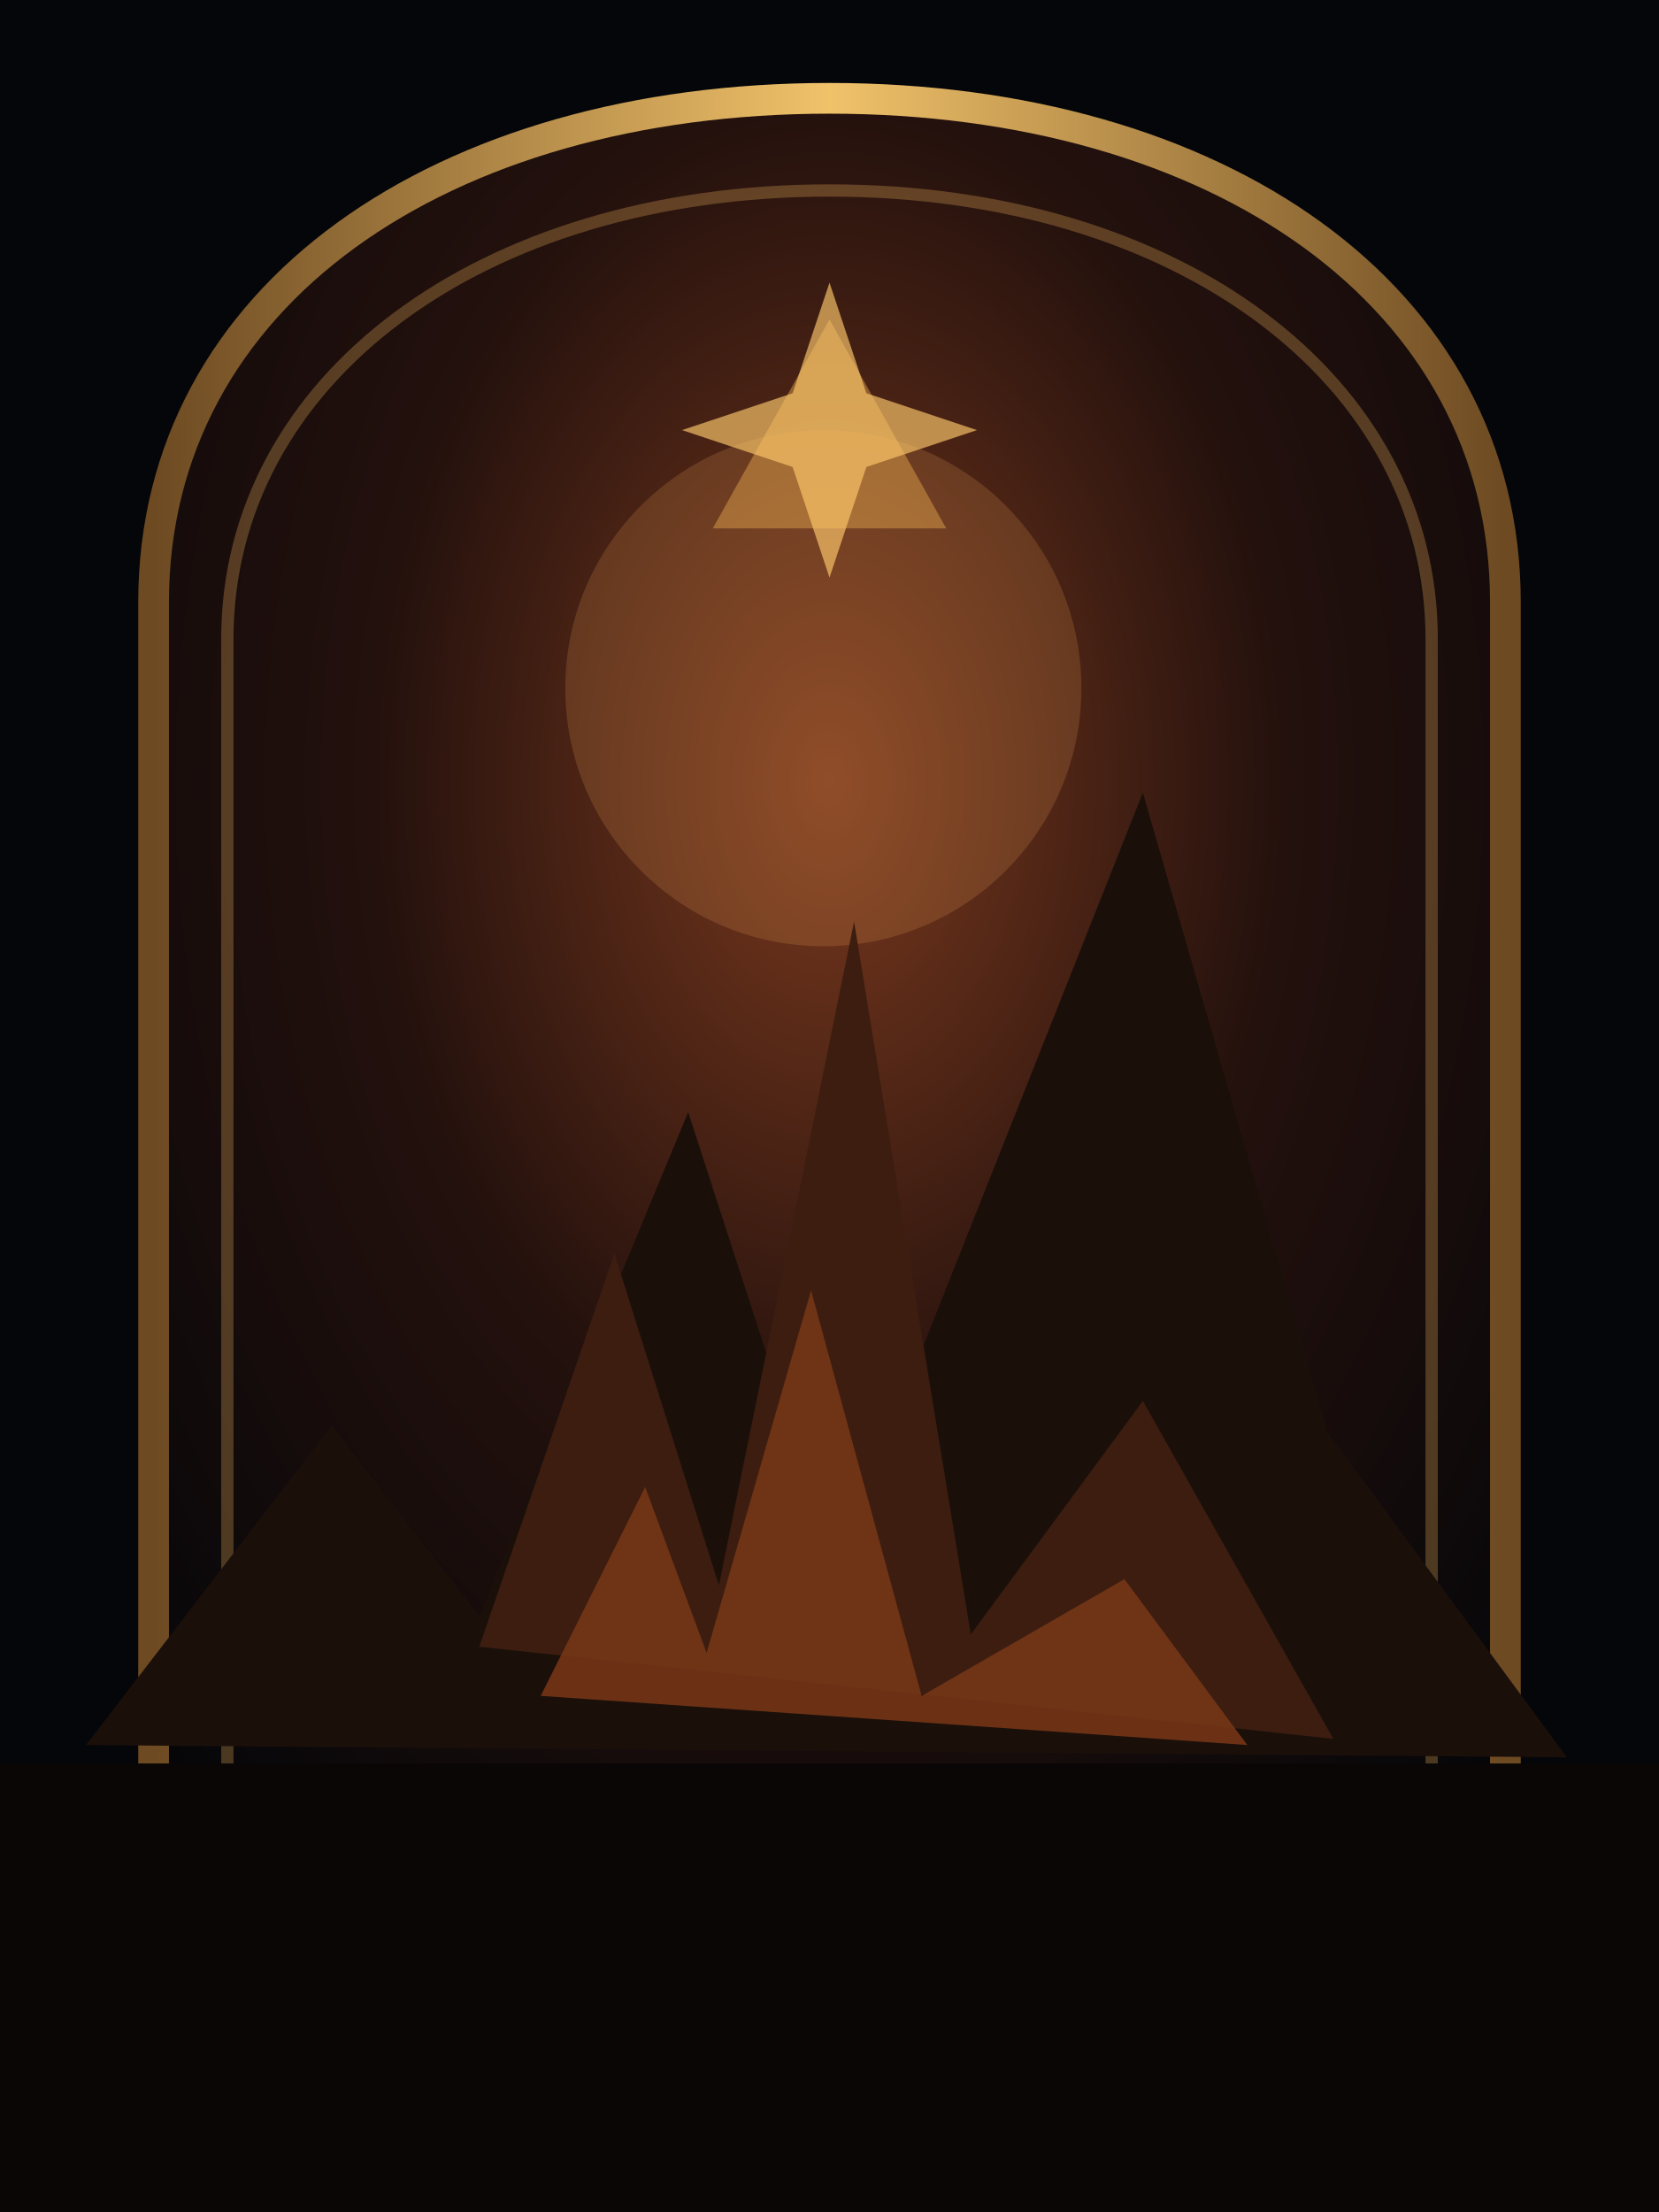
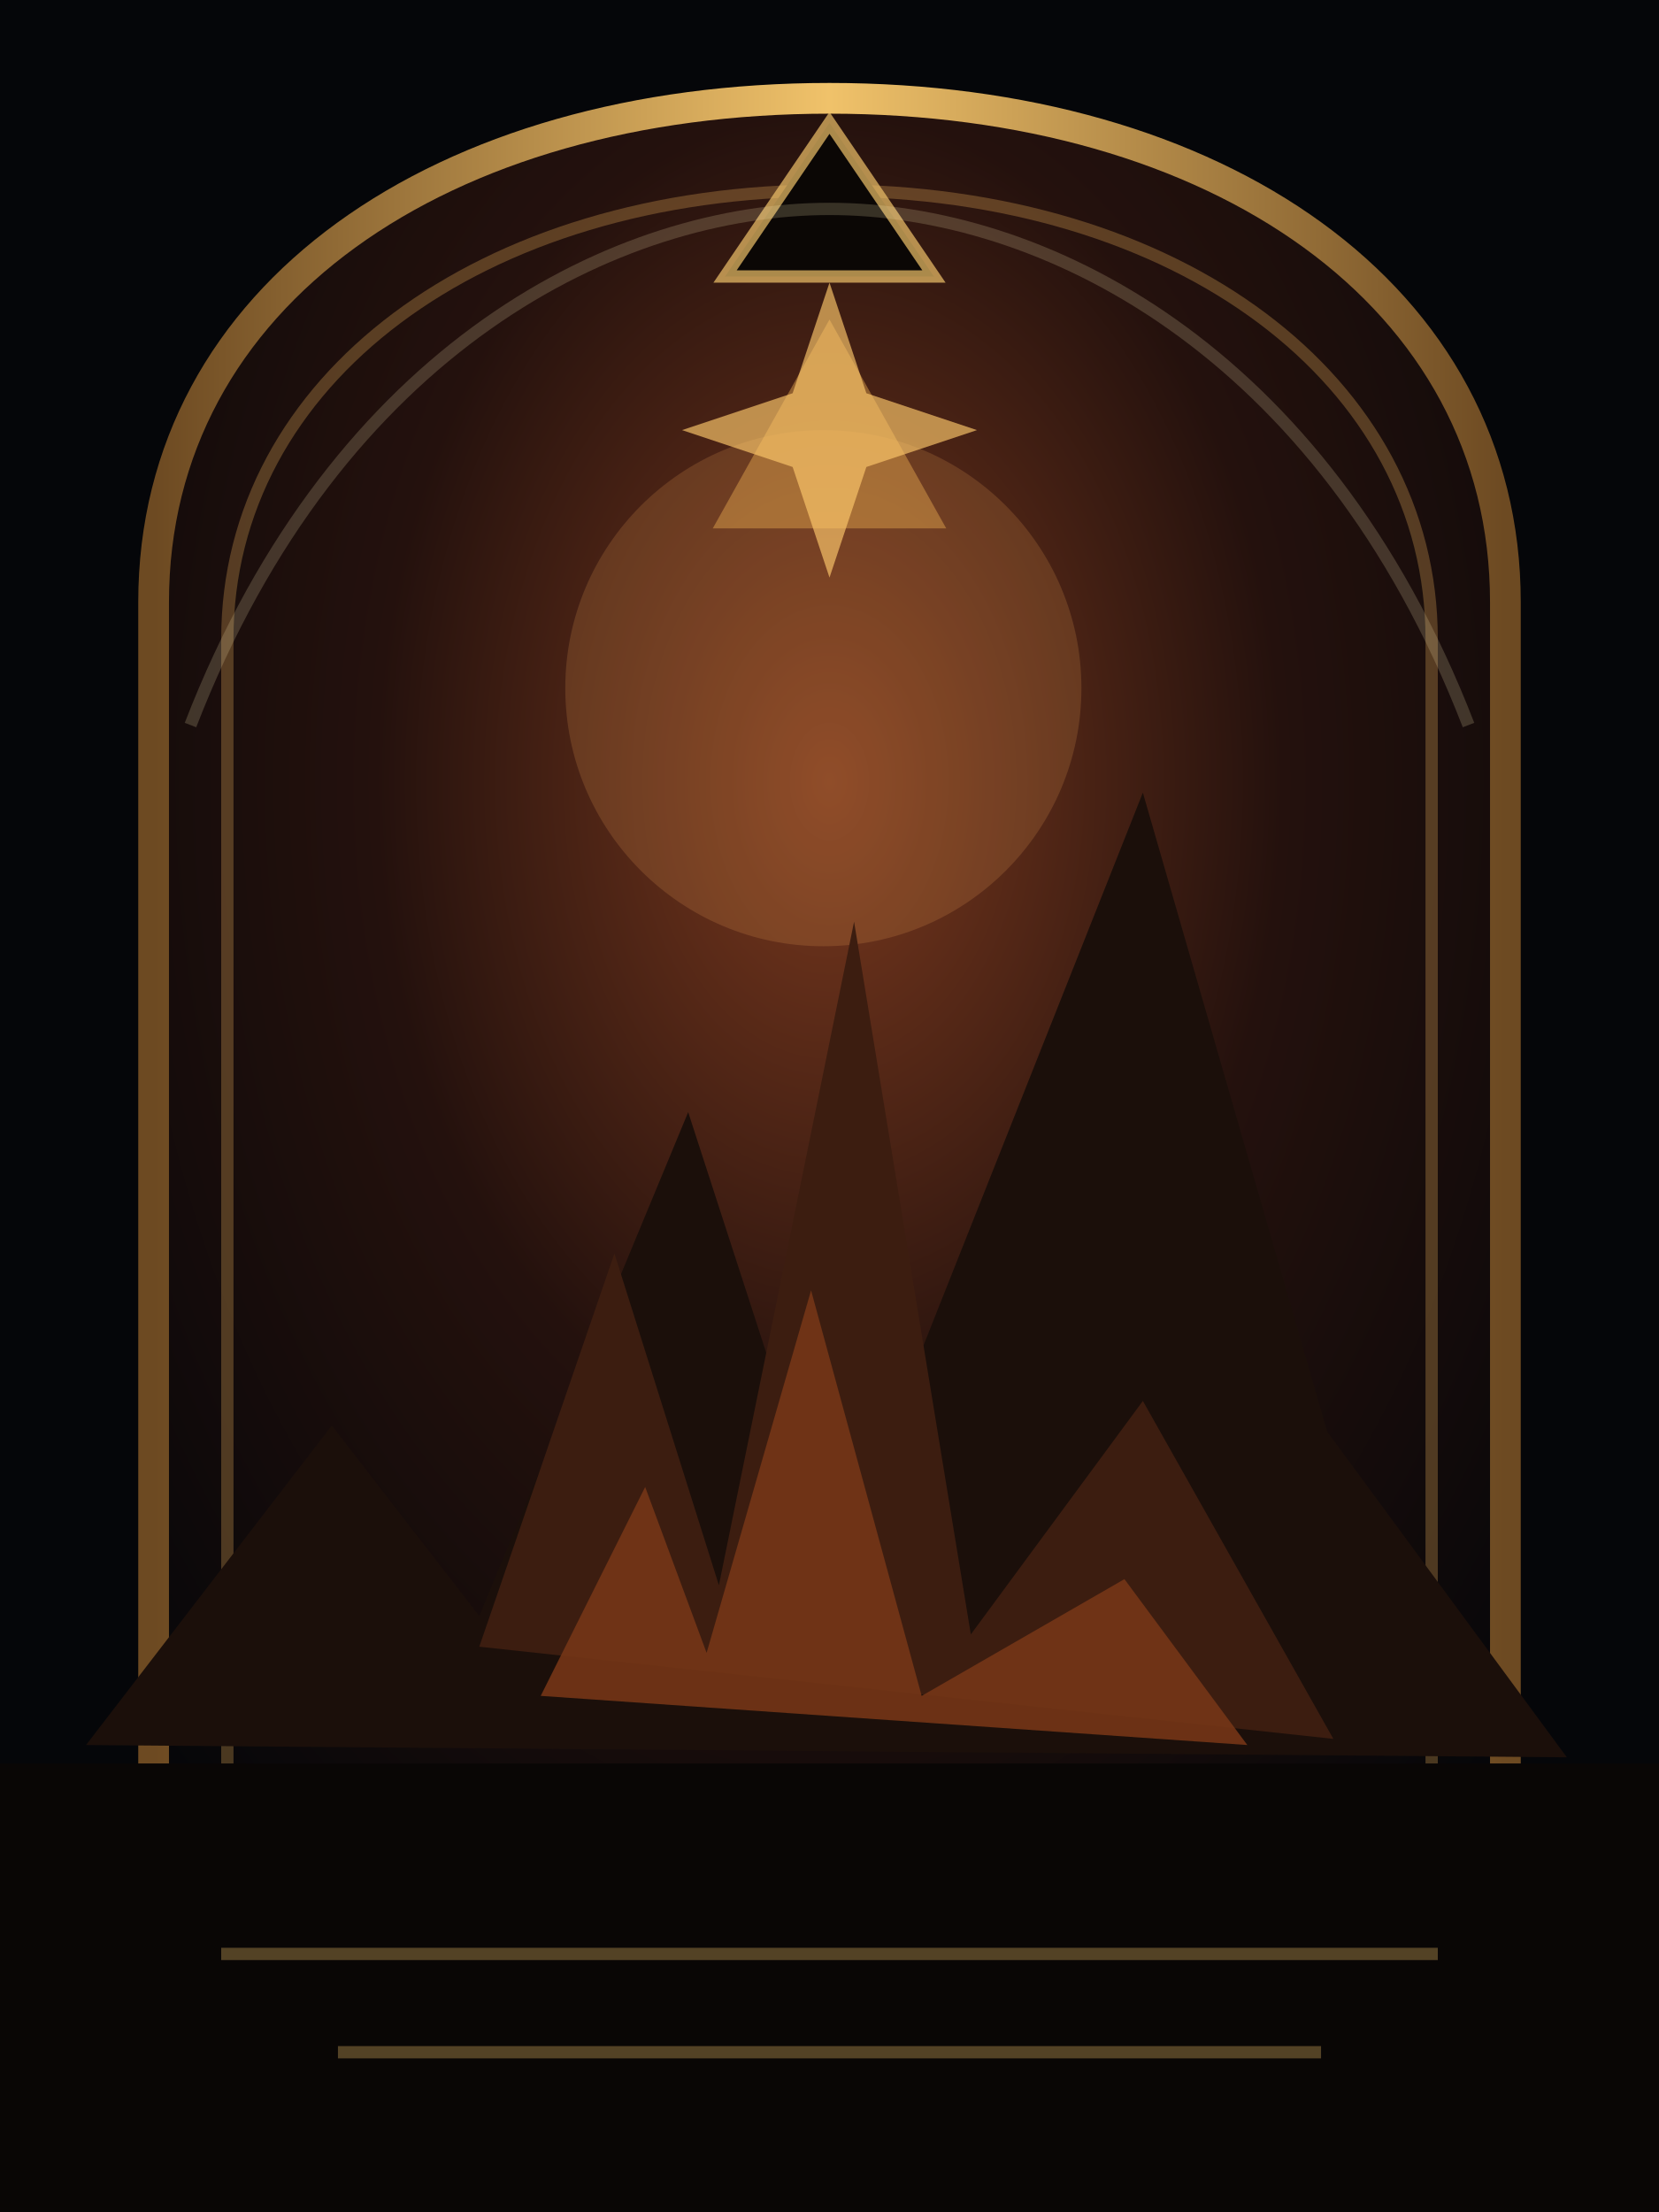
<svg xmlns="http://www.w3.org/2000/svg" viewBox="0 0 270 360" role="img" aria-label="Desolated lands portal">
  <defs>
    <radialGradient id="sky" cx="50%" cy="35%" r="70%">
      <stop offset="0" stop-color="#7a391e" />
      <stop offset="0.48" stop-color="#24110d" />
      <stop offset="1" stop-color="#050609" />
    </radialGradient>
    <linearGradient id="gold" x1="0" x2="1">
      <stop offset="0" stop-color="#6d4a22" />
      <stop offset="0.5" stop-color="#f0c26a" />
      <stop offset="1" stop-color="#6d4a22" />
    </linearGradient>
  </defs>
  <rect width="270" height="360" fill="#050609" />
  <path d="M25 336V98C25 48 72 16 135 16s110 32 110 82v238Z" fill="url(#sky)" stroke="url(#gold)" stroke-width="5" />
  <path d="M37 328V104c0-42 41-73 98-73s98 31 98 73v224Z" fill="none" stroke="#f3b65f" stroke-opacity=".28" stroke-width="2" />
  <circle cx="134" cy="112" r="42" fill="#f2a65a" opacity=".18" />
  <path d="M0 287h270v73H0Z" fill="#090605" />
  <path d="M14 284 54 232l24 31 34-82 24 74 50-126 30 104 39 53Z" fill="#1b0f0a" />
  <path d="m78 268 22-64 17 54 22-108 19 116 28-38 31 55Z" fill="#3c1d10" />
  <path d="m88 276 17-34 10 27 17-59 18 66 33-19 20 27Z" fill="#743516" opacity=".9" />
  <path d="M135 52 116 86h38Z" fill="#e7a84e" opacity=".45" />
  <path d="m135 46 6 18 18 6-18 6-6 18-6-18-18-6 18-6Z" fill="#ffc96b" opacity=".65" />
+   <path d="M135 20 118 45h34Z" fill="#0b0705" stroke="#f0c26a" stroke-opacity=".7" stroke-width="2" />
+   <path d="M36 318h198M55 334h160" stroke="#f0c26a" stroke-opacity=".32" stroke-width="2" />
+   <path d="M31 118c24-62 70-84 104-84s80 22 104 84" fill="none" stroke="#fff0b8" stroke-opacity=".18" stroke-width="2" />
</svg>
